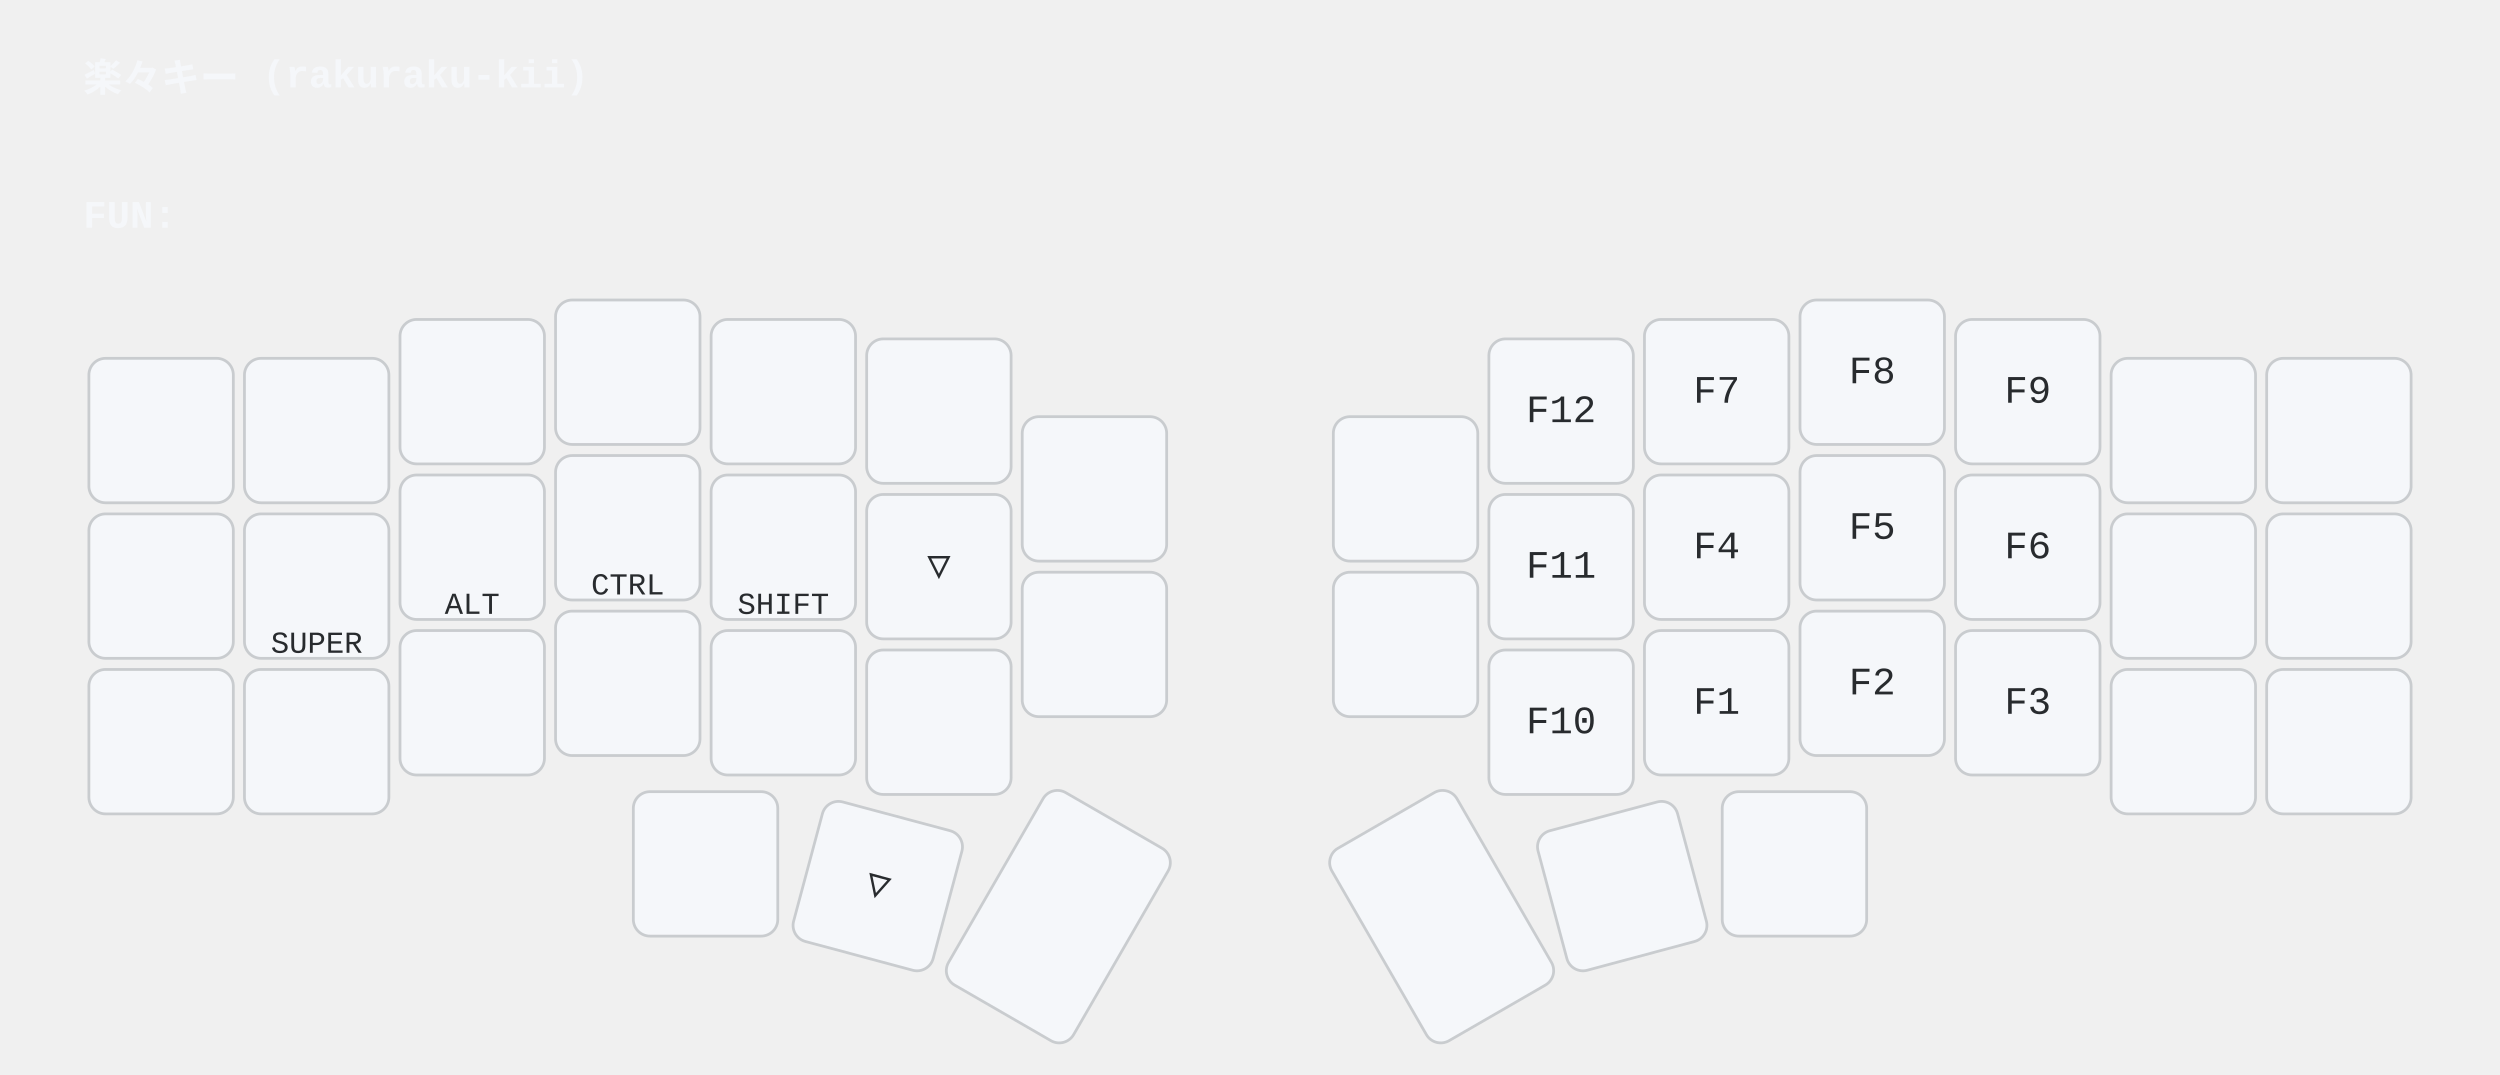
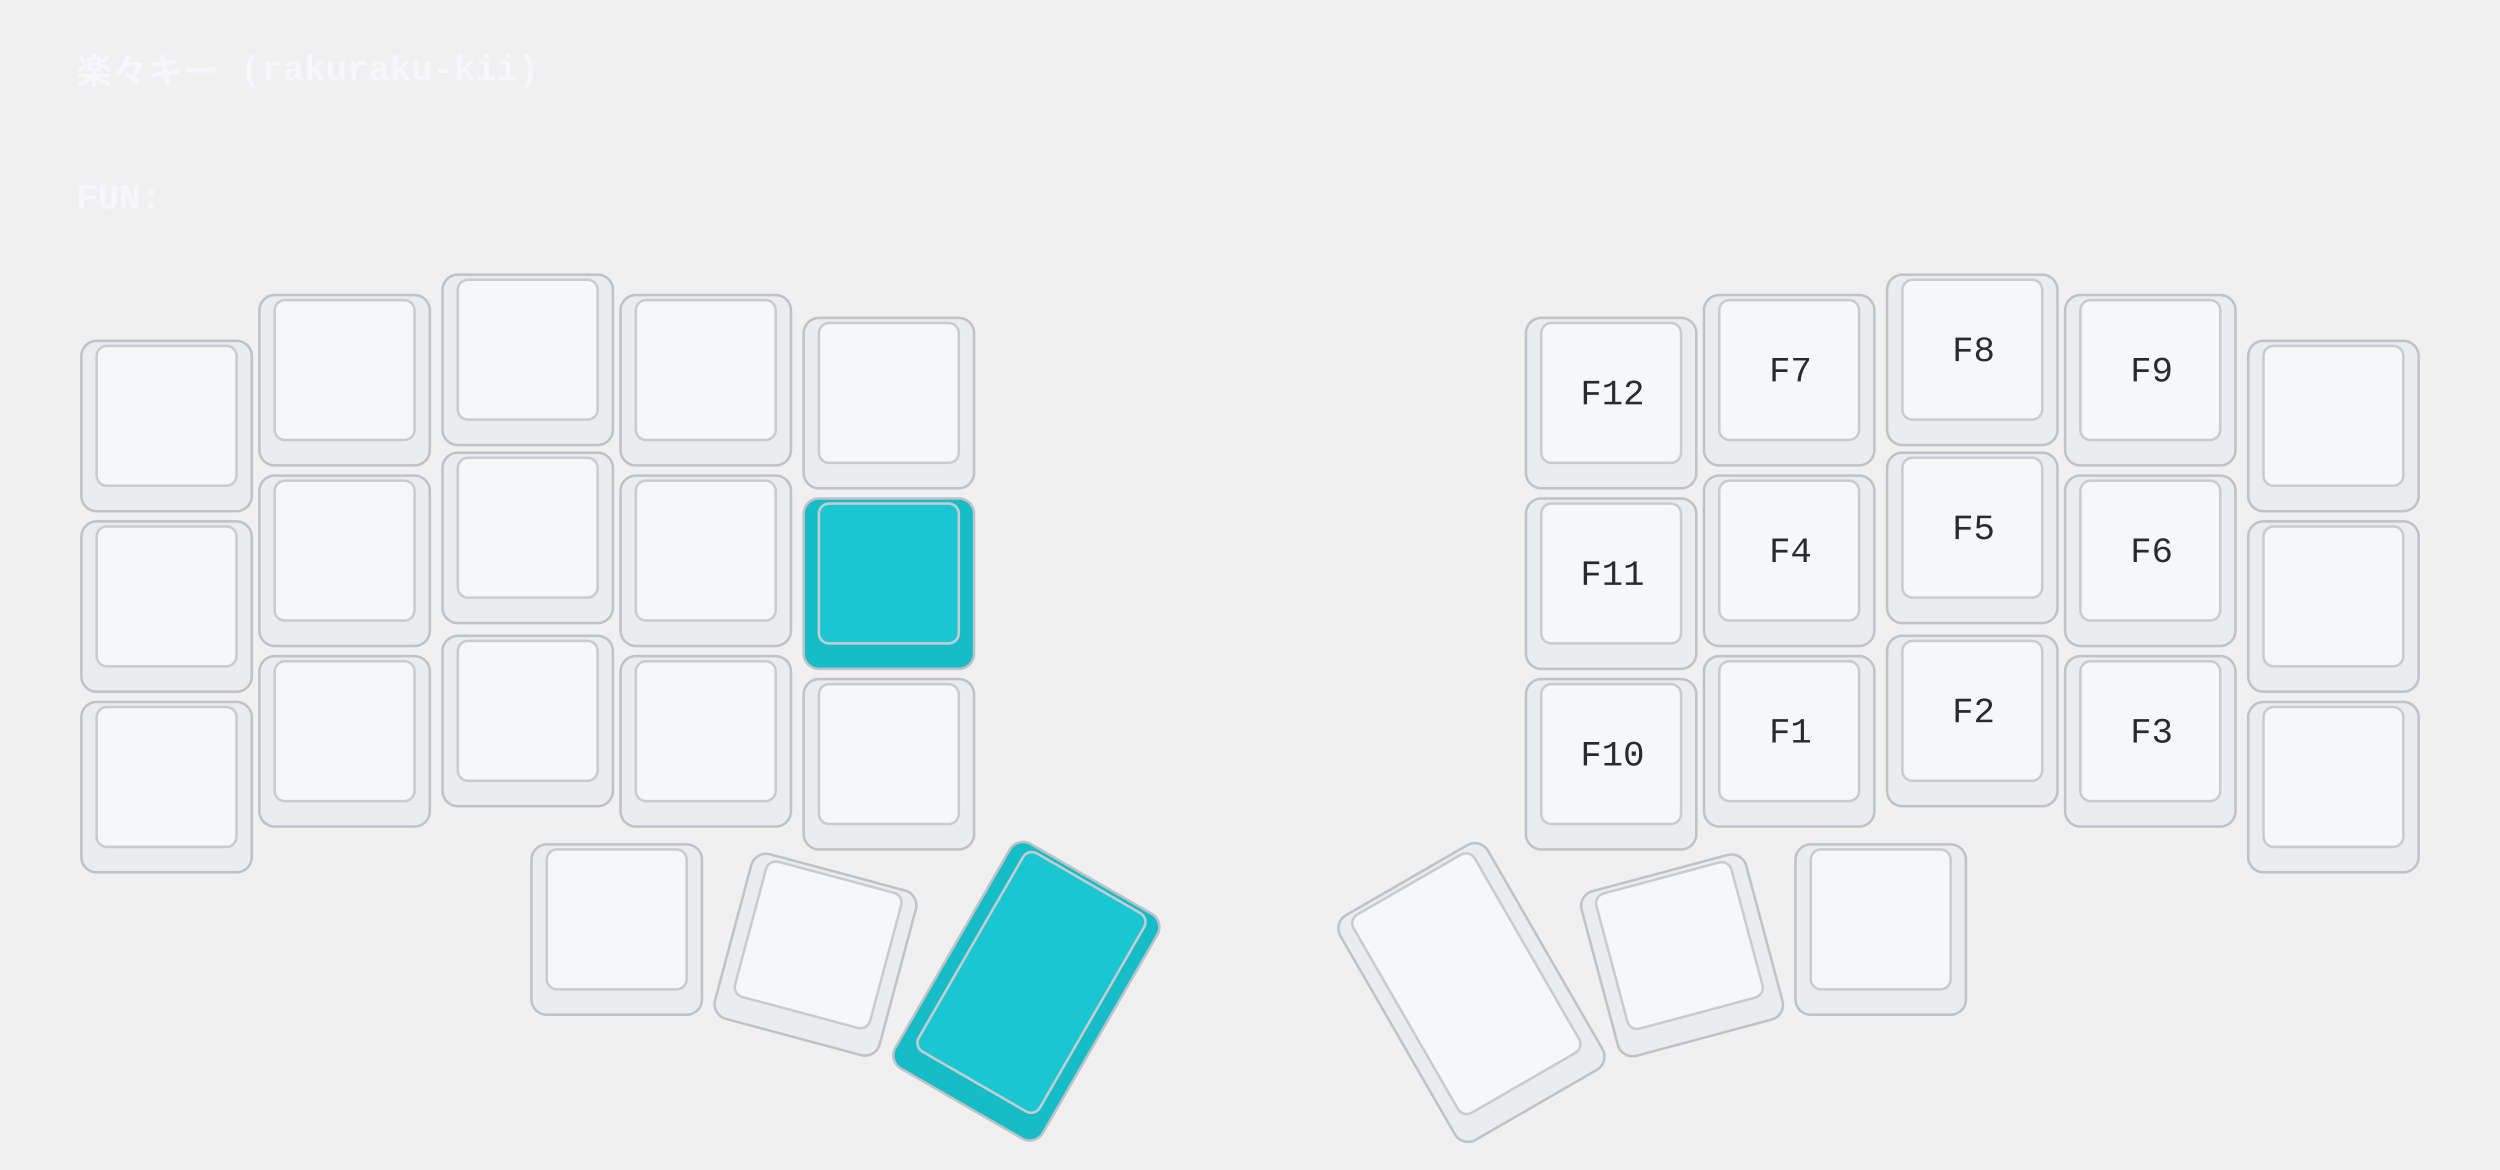
- <svg xmlns="http://www.w3.org/2000/svg" width="900" height="387" viewBox="0 0 900 387" class="keymap">
+ <svg xmlns="http://www.w3.org/2000/svg" width="983" height="460" viewBox="0 0 983 460" class="keymap">
  <style>/* inherit to force styles through use tags */
svg path {
    fill: inherit;
}

/* font and background color specifications */
* {
    background:#282B2E; 
    }
svg.keymap {
    font-family: SFMono-Regular,Consolas,Liberation Mono,Menlo,monospace;
    font-size: 14px;
    font-kerning: normal;
    text-rendering: optimizeLegibility;
    fill: #282B2E;
}

/* default key styling */
rect.key {
    fill: #f5f7fa;
}

rect.key, rect.combo {
    stroke: #c9cccf;
    stroke-width: 1;
}

/* default key side styling, only used is draw_key_sides is set */
rect.side {
    filter: brightness(90%);
}

/* color accent for combo boxes */
rect.combo, rect.combo-separate {
    fill: #5b7cfa;
}

/* color accent for held keys */
rect.held, rect.combo.held {
    fill: #19c6d1;
}

/* color accent for ghost (optional) keys */
rect.ghost, rect.combo.ghost {
    stroke-dasharray: 4, 4;
    stroke-width: 2;
}

text {
    text-anchor: middle;
    dominant-baseline: middle;
}

/* styling for layer labels */
text.label {
    font-weight: bold;
    text-anchor: start;
    fill: #f5f7fa
}

/* styling for optional footer */
text.footer {
    text-anchor: end;
    dominant-baseline: auto;
    stroke: white;
    stroke-width: 4;
    paint-order: stroke;
}

/* styling for combo tap, and key non-tap label text */
text.combo, text.hold, text.shifted, text.left, text.right {
    font-size: 11px;
}

text.hold {
    text-anchor: middle;
    dominant-baseline: auto;
}

text.shifted {
    text-anchor: middle;
    dominant-baseline: hanging;
}

text.left {
    text-anchor: start;
}

text.right {
    text-anchor: end;
}

text.layer-activator {
    text-decoration: underline;
}

/* styling for hold/shifted label text in combo box */
text.combo.hold, text.combo.shifted, text.combo.left, text.combo.right {
    font-size: 8px;
}

/* lighter symbol for transparent keys */
text.trans {
    fill: #282B2E;
}

/* styling for combo dendrons */
path.combo {
    stroke-width: 1;
    stroke: gray;
    fill: none;
}

/* Start Tabler Icons Cleanup */
/* cannot use height/width with glyphs */
.icon-tabler &gt; path {
    fill: inherit;
    stroke: inherit;
    stroke-width: 2;
}
/* hide tabler's default box */
.icon-tabler &gt; path[stroke="none"][fill="none"] {
    visibility: hidden;
}
/* End Tabler Icons Cleanup */

}</style>
  <g transform="translate(30,0)">
    <text x="0" y="28" class="label">楽々キー (rakuraku-kii)</text>
  </g>
  <g transform="translate(0,50)">
    <g transform="translate(30, 0)" class="layer-FUN">
      <text x="0" y="28" class="label" id="FUN">FUN:</text>
      <g transform="translate(0, 56)">
-         <g transform="translate(28, 49)" class="key keypos-0">
-           <rect rx="6" ry="6" x="-26" y="-26" width="52" height="52" class="key" />
-         </g>
-         <g transform="translate(84, 49)" class="key keypos-1">
-           <rect rx="6" ry="6" x="-26" y="-26" width="52" height="52" class="key" />
-         </g>
-         <g transform="translate(140, 35)" class="key keypos-2">
-           <rect rx="6" ry="6" x="-26" y="-26" width="52" height="52" class="key" />
-         </g>
-         <g transform="translate(196, 28)" class="key keypos-3">
-           <rect rx="6" ry="6" x="-26" y="-26" width="52" height="52" class="key" />
-         </g>
-         <g transform="translate(252, 35)" class="key keypos-4">
-           <rect rx="6" ry="6" x="-26" y="-26" width="52" height="52" class="key" />
-         </g>
-         <g transform="translate(308, 42)" class="key keypos-5">
-           <rect rx="6" ry="6" x="-26" y="-26" width="52" height="52" class="key" />
-         </g>
-         <g transform="translate(364, 70)" class="key keypos-6">
-           <rect rx="6" ry="6" x="-26" y="-26" width="52" height="52" class="key" />
-         </g>
-         <g transform="translate(476, 70)" class="key keypos-7">
-           <rect rx="6" ry="6" x="-26" y="-26" width="52" height="52" class="key" />
-         </g>
-         <g transform="translate(532, 42)" class="key keypos-8">
-           <rect rx="6" ry="6" x="-26" y="-26" width="52" height="52" class="key" />
-           <text x="0" y="0" class="key tap">F12</text>
-         </g>
-         <g transform="translate(588, 35)" class="key keypos-9">
-           <rect rx="6" ry="6" x="-26" y="-26" width="52" height="52" class="key" />
-           <text x="0" y="0" class="key tap">F7</text>
-         </g>
-         <g transform="translate(644, 28)" class="key keypos-10">
-           <rect rx="6" ry="6" x="-26" y="-26" width="52" height="52" class="key" />
-           <text x="0" y="0" class="key tap">F8</text>
-         </g>
-         <g transform="translate(700, 35)" class="key keypos-11">
-           <rect rx="6" ry="6" x="-26" y="-26" width="52" height="52" class="key" />
-           <text x="0" y="0" class="key tap">F9</text>
-         </g>
-         <g transform="translate(756, 49)" class="key keypos-12">
-           <rect rx="6" ry="6" x="-26" y="-26" width="52" height="52" class="key" />
-         </g>
-         <g transform="translate(812, 49)" class="key keypos-13">
-           <rect rx="6" ry="6" x="-26" y="-26" width="52" height="52" class="key" />
-         </g>
-         <g transform="translate(28, 105)" class="key keypos-14">
-           <rect rx="6" ry="6" x="-26" y="-26" width="52" height="52" class="key" />
-         </g>
-         <g transform="translate(84, 105)" class="key keypos-15">
-           <rect rx="6" ry="6" x="-26" y="-26" width="52" height="52" class="key" />
-           <text x="0" y="24" class="key hold">SUPER</text>
-         </g>
-         <g transform="translate(140, 91)" class="key keypos-16">
-           <rect rx="6" ry="6" x="-26" y="-26" width="52" height="52" class="key" />
-           <text x="0" y="24" class="key hold">ALT</text>
-         </g>
-         <g transform="translate(196, 84)" class="key keypos-17">
-           <rect rx="6" ry="6" x="-26" y="-26" width="52" height="52" class="key" />
-           <text x="0" y="24" class="key hold">CTRL</text>
-         </g>
-         <g transform="translate(252, 91)" class="key keypos-18">
-           <rect rx="6" ry="6" x="-26" y="-26" width="52" height="52" class="key" />
-           <text x="0" y="24" class="key hold">SHIFT</text>
-         </g>
-         <g transform="translate(308, 98)" class="key keypos-19">
-           <rect rx="6" ry="6" x="-26" y="-26" width="52" height="52" class="key" />
-           <text x="0" y="0" class="key tap">▽</text>
-         </g>
-         <g transform="translate(364, 126)" class="key keypos-20">
-           <rect rx="6" ry="6" x="-26" y="-26" width="52" height="52" class="key" />
-         </g>
-         <g transform="translate(476, 126)" class="key keypos-21">
-           <rect rx="6" ry="6" x="-26" y="-26" width="52" height="52" class="key" />
-         </g>
-         <g transform="translate(532, 98)" class="key keypos-22">
-           <rect rx="6" ry="6" x="-26" y="-26" width="52" height="52" class="key" />
-           <text x="0" y="0" class="key tap">F11</text>
-         </g>
-         <g transform="translate(588, 91)" class="key keypos-23">
-           <rect rx="6" ry="6" x="-26" y="-26" width="52" height="52" class="key" />
-           <text x="0" y="0" class="key tap">F4</text>
-         </g>
-         <g transform="translate(644, 84)" class="key keypos-24">
-           <rect rx="6" ry="6" x="-26" y="-26" width="52" height="52" class="key" />
-           <text x="0" y="0" class="key tap">F5</text>
-         </g>
-         <g transform="translate(700, 91)" class="key keypos-25">
-           <rect rx="6" ry="6" x="-26" y="-26" width="52" height="52" class="key" />
-           <text x="0" y="0" class="key tap">F6</text>
-         </g>
-         <g transform="translate(756, 105)" class="key keypos-26">
-           <rect rx="6" ry="6" x="-26" y="-26" width="52" height="52" class="key" />
-         </g>
-         <g transform="translate(812, 105)" class="key keypos-27">
-           <rect rx="6" ry="6" x="-26" y="-26" width="52" height="52" class="key" />
-         </g>
-         <g transform="translate(28, 161)" class="key keypos-28">
-           <rect rx="6" ry="6" x="-26" y="-26" width="52" height="52" class="key" />
-         </g>
-         <g transform="translate(84, 161)" class="key keypos-29">
-           <rect rx="6" ry="6" x="-26" y="-26" width="52" height="52" class="key" />
-         </g>
-         <g transform="translate(140, 147)" class="key keypos-30">
-           <rect rx="6" ry="6" x="-26" y="-26" width="52" height="52" class="key" />
-         </g>
-         <g transform="translate(196, 140)" class="key keypos-31">
-           <rect rx="6" ry="6" x="-26" y="-26" width="52" height="52" class="key" />
-         </g>
-         <g transform="translate(252, 147)" class="key keypos-32">
-           <rect rx="6" ry="6" x="-26" y="-26" width="52" height="52" class="key" />
-         </g>
-         <g transform="translate(308, 154)" class="key keypos-33">
-           <rect rx="6" ry="6" x="-26" y="-26" width="52" height="52" class="key" />
-         </g>
-         <g transform="translate(532, 154)" class="key keypos-34">
-           <rect rx="6" ry="6" x="-26" y="-26" width="52" height="52" class="key" />
-           <text x="0" y="0" class="key tap">F10</text>
-         </g>
-         <g transform="translate(588, 147)" class="key keypos-35">
-           <rect rx="6" ry="6" x="-26" y="-26" width="52" height="52" class="key" />
-           <text x="0" y="0" class="key tap">F1</text>
-         </g>
-         <g transform="translate(644, 140)" class="key keypos-36">
-           <rect rx="6" ry="6" x="-26" y="-26" width="52" height="52" class="key" />
-           <text x="0" y="0" class="key tap">F2</text>
-         </g>
-         <g transform="translate(700, 147)" class="key keypos-37">
-           <rect rx="6" ry="6" x="-26" y="-26" width="52" height="52" class="key" />
-           <text x="0" y="0" class="key tap">F3</text>
-         </g>
-         <g transform="translate(756, 161)" class="key keypos-38">
-           <rect rx="6" ry="6" x="-26" y="-26" width="52" height="52" class="key" />
-         </g>
-         <g transform="translate(812, 161)" class="key keypos-39">
-           <rect rx="6" ry="6" x="-26" y="-26" width="52" height="52" class="key" />
-         </g>
-         <g transform="translate(224, 205)" class="key keypos-40">
-           <rect rx="6" ry="6" x="-26" y="-26" width="52" height="52" class="key" />
-         </g>
-         <g transform="translate(286, 213) rotate(15.0)" class="key keypos-41">
-           <rect rx="6" ry="6" x="-26" y="-26" width="52" height="52" class="key" />
-           <text x="0" y="0" class="key tap">▽</text>
-         </g>
-         <g transform="translate(351, 224) rotate(30.0)" class="key keypos-42">
-           <rect rx="6" ry="6" x="-26" y="-40" width="52" height="80" class="key" />
-         </g>
-         <g transform="translate(489, 224) rotate(-30.0)" class="key keypos-43">
-           <rect rx="6" ry="6" x="-26" y="-40" width="52" height="80" class="key" />
-         </g>
-         <g transform="translate(554, 213) rotate(-15.0)" class="key keypos-44">
-           <rect rx="6" ry="6" x="-26" y="-26" width="52" height="52" class="key" />
-         </g>
-         <g transform="translate(616, 205)" class="key keypos-45">
-           <rect rx="6" ry="6" x="-26" y="-26" width="52" height="52" class="key" />
+         <g transform="translate(36, 62)" class="key keypos-0">
+           <rect rx="6" ry="6" x="-34" y="-34" width="67" height="67" class="key side" />
+           <rect rx="4" ry="4" x="-28" y="-32" width="55" height="55" class="key" />
+         </g>
+         <g transform="translate(106, 44)" class="key keypos-1">
+           <rect rx="6" ry="6" x="-34" y="-34" width="67" height="67" class="key side" />
+           <rect rx="4" ry="4" x="-28" y="-32" width="55" height="55" class="key" />
+         </g>
+         <g transform="translate(178, 36)" class="key keypos-2">
+           <rect rx="6" ry="6" x="-34" y="-34" width="67" height="67" class="key side" />
+           <rect rx="4" ry="4" x="-28" y="-32" width="55" height="55" class="key" />
+         </g>
+         <g transform="translate(248, 44)" class="key keypos-3">
+           <rect rx="6" ry="6" x="-34" y="-34" width="67" height="67" class="key side" />
+           <rect rx="4" ry="4" x="-28" y="-32" width="55" height="55" class="key" />
+         </g>
+         <g transform="translate(320, 53)" class="key keypos-4">
+           <rect rx="6" ry="6" x="-34" y="-34" width="67" height="67" class="key side" />
+           <rect rx="4" ry="4" x="-28" y="-32" width="55" height="55" class="key" />
+         </g>
+         <g transform="translate(604, 53)" class="key keypos-5">
+           <rect rx="6" ry="6" x="-34" y="-34" width="67" height="67" class="key side" />
+           <rect rx="4" ry="4" x="-28" y="-32" width="55" height="55" class="key" />
+           <text x="0" y="-4" class="key tap">F12</text>
+         </g>
+         <g transform="translate(674, 44)" class="key keypos-6">
+           <rect rx="6" ry="6" x="-34" y="-34" width="67" height="67" class="key side" />
+           <rect rx="4" ry="4" x="-28" y="-32" width="55" height="55" class="key" />
+           <text x="0" y="-4" class="key tap">F7</text>
+         </g>
+         <g transform="translate(746, 36)" class="key keypos-7">
+           <rect rx="6" ry="6" x="-34" y="-34" width="67" height="67" class="key side" />
+           <rect rx="4" ry="4" x="-28" y="-32" width="55" height="55" class="key" />
+           <text x="0" y="-4" class="key tap">F8</text>
+         </g>
+         <g transform="translate(816, 44)" class="key keypos-8">
+           <rect rx="6" ry="6" x="-34" y="-34" width="67" height="67" class="key side" />
+           <rect rx="4" ry="4" x="-28" y="-32" width="55" height="55" class="key" />
+           <text x="0" y="-4" class="key tap">F9</text>
+         </g>
+         <g transform="translate(888, 62)" class="key keypos-9">
+           <rect rx="6" ry="6" x="-34" y="-34" width="67" height="67" class="key side" />
+           <rect rx="4" ry="4" x="-28" y="-32" width="55" height="55" class="key" />
+         </g>
+         <g transform="translate(36, 133)" class="key keypos-10">
+           <rect rx="6" ry="6" x="-34" y="-34" width="67" height="67" class="key side" />
+           <rect rx="4" ry="4" x="-28" y="-32" width="55" height="55" class="key" />
+         </g>
+         <g transform="translate(106, 115)" class="key keypos-11">
+           <rect rx="6" ry="6" x="-34" y="-34" width="67" height="67" class="key side" />
+           <rect rx="4" ry="4" x="-28" y="-32" width="55" height="55" class="key" />
+         </g>
+         <g transform="translate(178, 106)" class="key keypos-12">
+           <rect rx="6" ry="6" x="-34" y="-34" width="67" height="67" class="key side" />
+           <rect rx="4" ry="4" x="-28" y="-32" width="55" height="55" class="key" />
+         </g>
+         <g transform="translate(248, 115)" class="key keypos-13">
+           <rect rx="6" ry="6" x="-34" y="-34" width="67" height="67" class="key side" />
+           <rect rx="4" ry="4" x="-28" y="-32" width="55" height="55" class="key" />
+         </g>
+         <g transform="translate(320, 124)" class="key held keypos-14">
+           <rect rx="6" ry="6" x="-34" y="-34" width="67" height="67" class="key held side" />
+           <rect rx="4" ry="4" x="-28" y="-32" width="55" height="55" class="key held" />
+         </g>
+         <g transform="translate(604, 124)" class="key keypos-15">
+           <rect rx="6" ry="6" x="-34" y="-34" width="67" height="67" class="key side" />
+           <rect rx="4" ry="4" x="-28" y="-32" width="55" height="55" class="key" />
+           <text x="0" y="-4" class="key tap">F11</text>
+         </g>
+         <g transform="translate(674, 115)" class="key keypos-16">
+           <rect rx="6" ry="6" x="-34" y="-34" width="67" height="67" class="key side" />
+           <rect rx="4" ry="4" x="-28" y="-32" width="55" height="55" class="key" />
+           <text x="0" y="-4" class="key tap">F4</text>
+         </g>
+         <g transform="translate(746, 106)" class="key keypos-17">
+           <rect rx="6" ry="6" x="-34" y="-34" width="67" height="67" class="key side" />
+           <rect rx="4" ry="4" x="-28" y="-32" width="55" height="55" class="key" />
+           <text x="0" y="-4" class="key tap">F5</text>
+         </g>
+         <g transform="translate(816, 115)" class="key keypos-18">
+           <rect rx="6" ry="6" x="-34" y="-34" width="67" height="67" class="key side" />
+           <rect rx="4" ry="4" x="-28" y="-32" width="55" height="55" class="key" />
+           <text x="0" y="-4" class="key tap">F6</text>
+         </g>
+         <g transform="translate(888, 133)" class="key keypos-19">
+           <rect rx="6" ry="6" x="-34" y="-34" width="67" height="67" class="key side" />
+           <rect rx="4" ry="4" x="-28" y="-32" width="55" height="55" class="key" />
+         </g>
+         <g transform="translate(36, 204)" class="key keypos-20">
+           <rect rx="6" ry="6" x="-34" y="-34" width="67" height="67" class="key side" />
+           <rect rx="4" ry="4" x="-28" y="-32" width="55" height="55" class="key" />
+         </g>
+         <g transform="translate(106, 186)" class="key keypos-21">
+           <rect rx="6" ry="6" x="-34" y="-34" width="67" height="67" class="key side" />
+           <rect rx="4" ry="4" x="-28" y="-32" width="55" height="55" class="key" />
+         </g>
+         <g transform="translate(178, 178)" class="key keypos-22">
+           <rect rx="6" ry="6" x="-34" y="-34" width="67" height="67" class="key side" />
+           <rect rx="4" ry="4" x="-28" y="-32" width="55" height="55" class="key" />
+         </g>
+         <g transform="translate(248, 186)" class="key keypos-23">
+           <rect rx="6" ry="6" x="-34" y="-34" width="67" height="67" class="key side" />
+           <rect rx="4" ry="4" x="-28" y="-32" width="55" height="55" class="key" />
+         </g>
+         <g transform="translate(320, 195)" class="key keypos-24">
+           <rect rx="6" ry="6" x="-34" y="-34" width="67" height="67" class="key side" />
+           <rect rx="4" ry="4" x="-28" y="-32" width="55" height="55" class="key" />
+         </g>
+         <g transform="translate(604, 195)" class="key keypos-25">
+           <rect rx="6" ry="6" x="-34" y="-34" width="67" height="67" class="key side" />
+           <rect rx="4" ry="4" x="-28" y="-32" width="55" height="55" class="key" />
+           <text x="0" y="-4" class="key tap">F10</text>
+         </g>
+         <g transform="translate(674, 186)" class="key keypos-26">
+           <rect rx="6" ry="6" x="-34" y="-34" width="67" height="67" class="key side" />
+           <rect rx="4" ry="4" x="-28" y="-32" width="55" height="55" class="key" />
+           <text x="0" y="-4" class="key tap">F1</text>
+         </g>
+         <g transform="translate(746, 178)" class="key keypos-27">
+           <rect rx="6" ry="6" x="-34" y="-34" width="67" height="67" class="key side" />
+           <rect rx="4" ry="4" x="-28" y="-32" width="55" height="55" class="key" />
+           <text x="0" y="-4" class="key tap">F2</text>
+         </g>
+         <g transform="translate(816, 186)" class="key keypos-28">
+           <rect rx="6" ry="6" x="-34" y="-34" width="67" height="67" class="key side" />
+           <rect rx="4" ry="4" x="-28" y="-32" width="55" height="55" class="key" />
+           <text x="0" y="-4" class="key tap">F3</text>
+         </g>
+         <g transform="translate(888, 204)" class="key keypos-29">
+           <rect rx="6" ry="6" x="-34" y="-34" width="67" height="67" class="key side" />
+           <rect rx="4" ry="4" x="-28" y="-32" width="55" height="55" class="key" />
+         </g>
+         <g transform="translate(213, 260)" class="key keypos-30">
+           <rect rx="6" ry="6" x="-34" y="-34" width="67" height="67" class="key side" />
+           <rect rx="4" ry="4" x="-28" y="-32" width="55" height="55" class="key" />
+         </g>
+         <g transform="translate(291, 270) rotate(15.0)" class="key keypos-31">
+           <rect rx="6" ry="6" x="-34" y="-34" width="67" height="67" class="key side" />
+           <rect rx="4" ry="4" x="-28" y="-32" width="55" height="55" class="key" />
+         </g>
+         <g transform="translate(374, 284) rotate(30.0)" class="key held keypos-32">
+           <rect rx="6" ry="6" x="-34" y="-51" width="67" height="102" class="key held side" />
+           <rect rx="4" ry="4" x="-28" y="-49" width="55" height="90" class="key held" />
+         </g>
+         <g transform="translate(549, 284) rotate(-30.0)" class="key keypos-33">
+           <rect rx="6" ry="6" x="-34" y="-51" width="67" height="102" class="key side" />
+           <rect rx="4" ry="4" x="-28" y="-49" width="55" height="90" class="key" />
+         </g>
+         <g transform="translate(632, 270) rotate(-15.0)" class="key keypos-34">
+           <rect rx="6" ry="6" x="-34" y="-34" width="67" height="67" class="key side" />
+           <rect rx="4" ry="4" x="-28" y="-32" width="55" height="55" class="key" />
+         </g>
+         <g transform="translate(710, 260)" class="key keypos-35">
+           <rect rx="6" ry="6" x="-34" y="-34" width="67" height="67" class="key side" />
+           <rect rx="4" ry="4" x="-28" y="-32" width="55" height="55" class="key" />
        </g>
      </g>
    </g>
  </g>
</svg>
